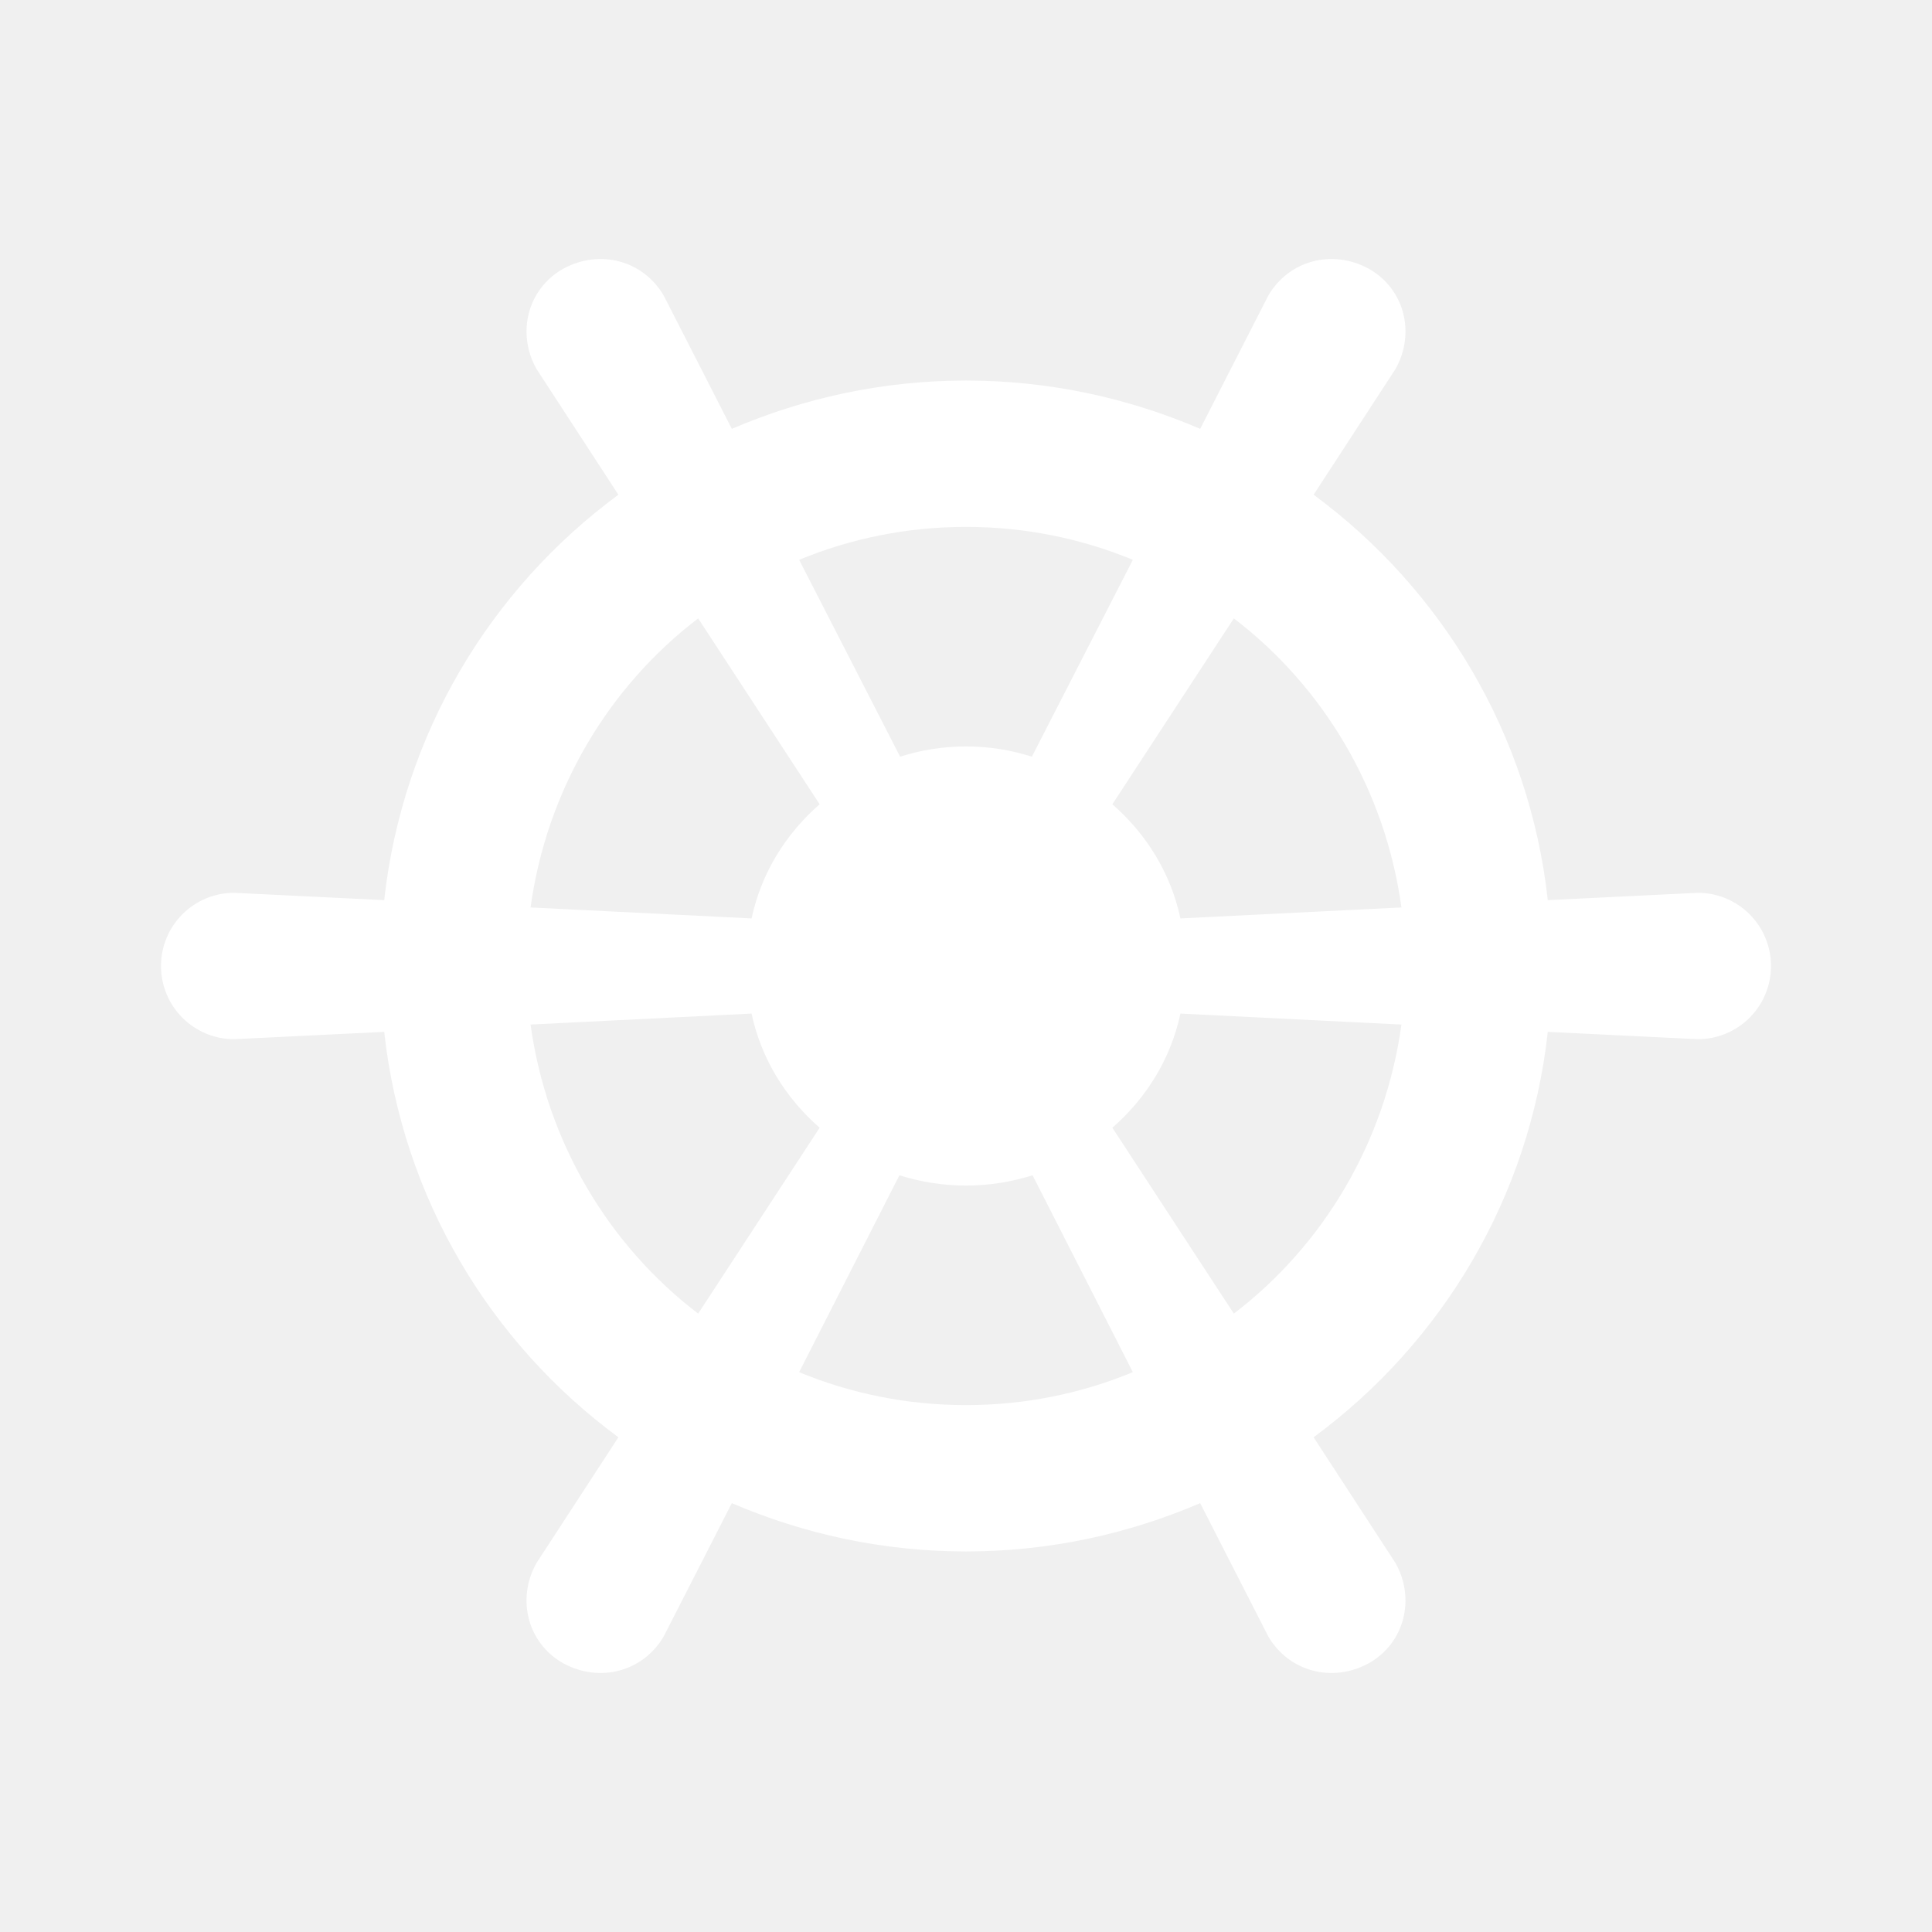
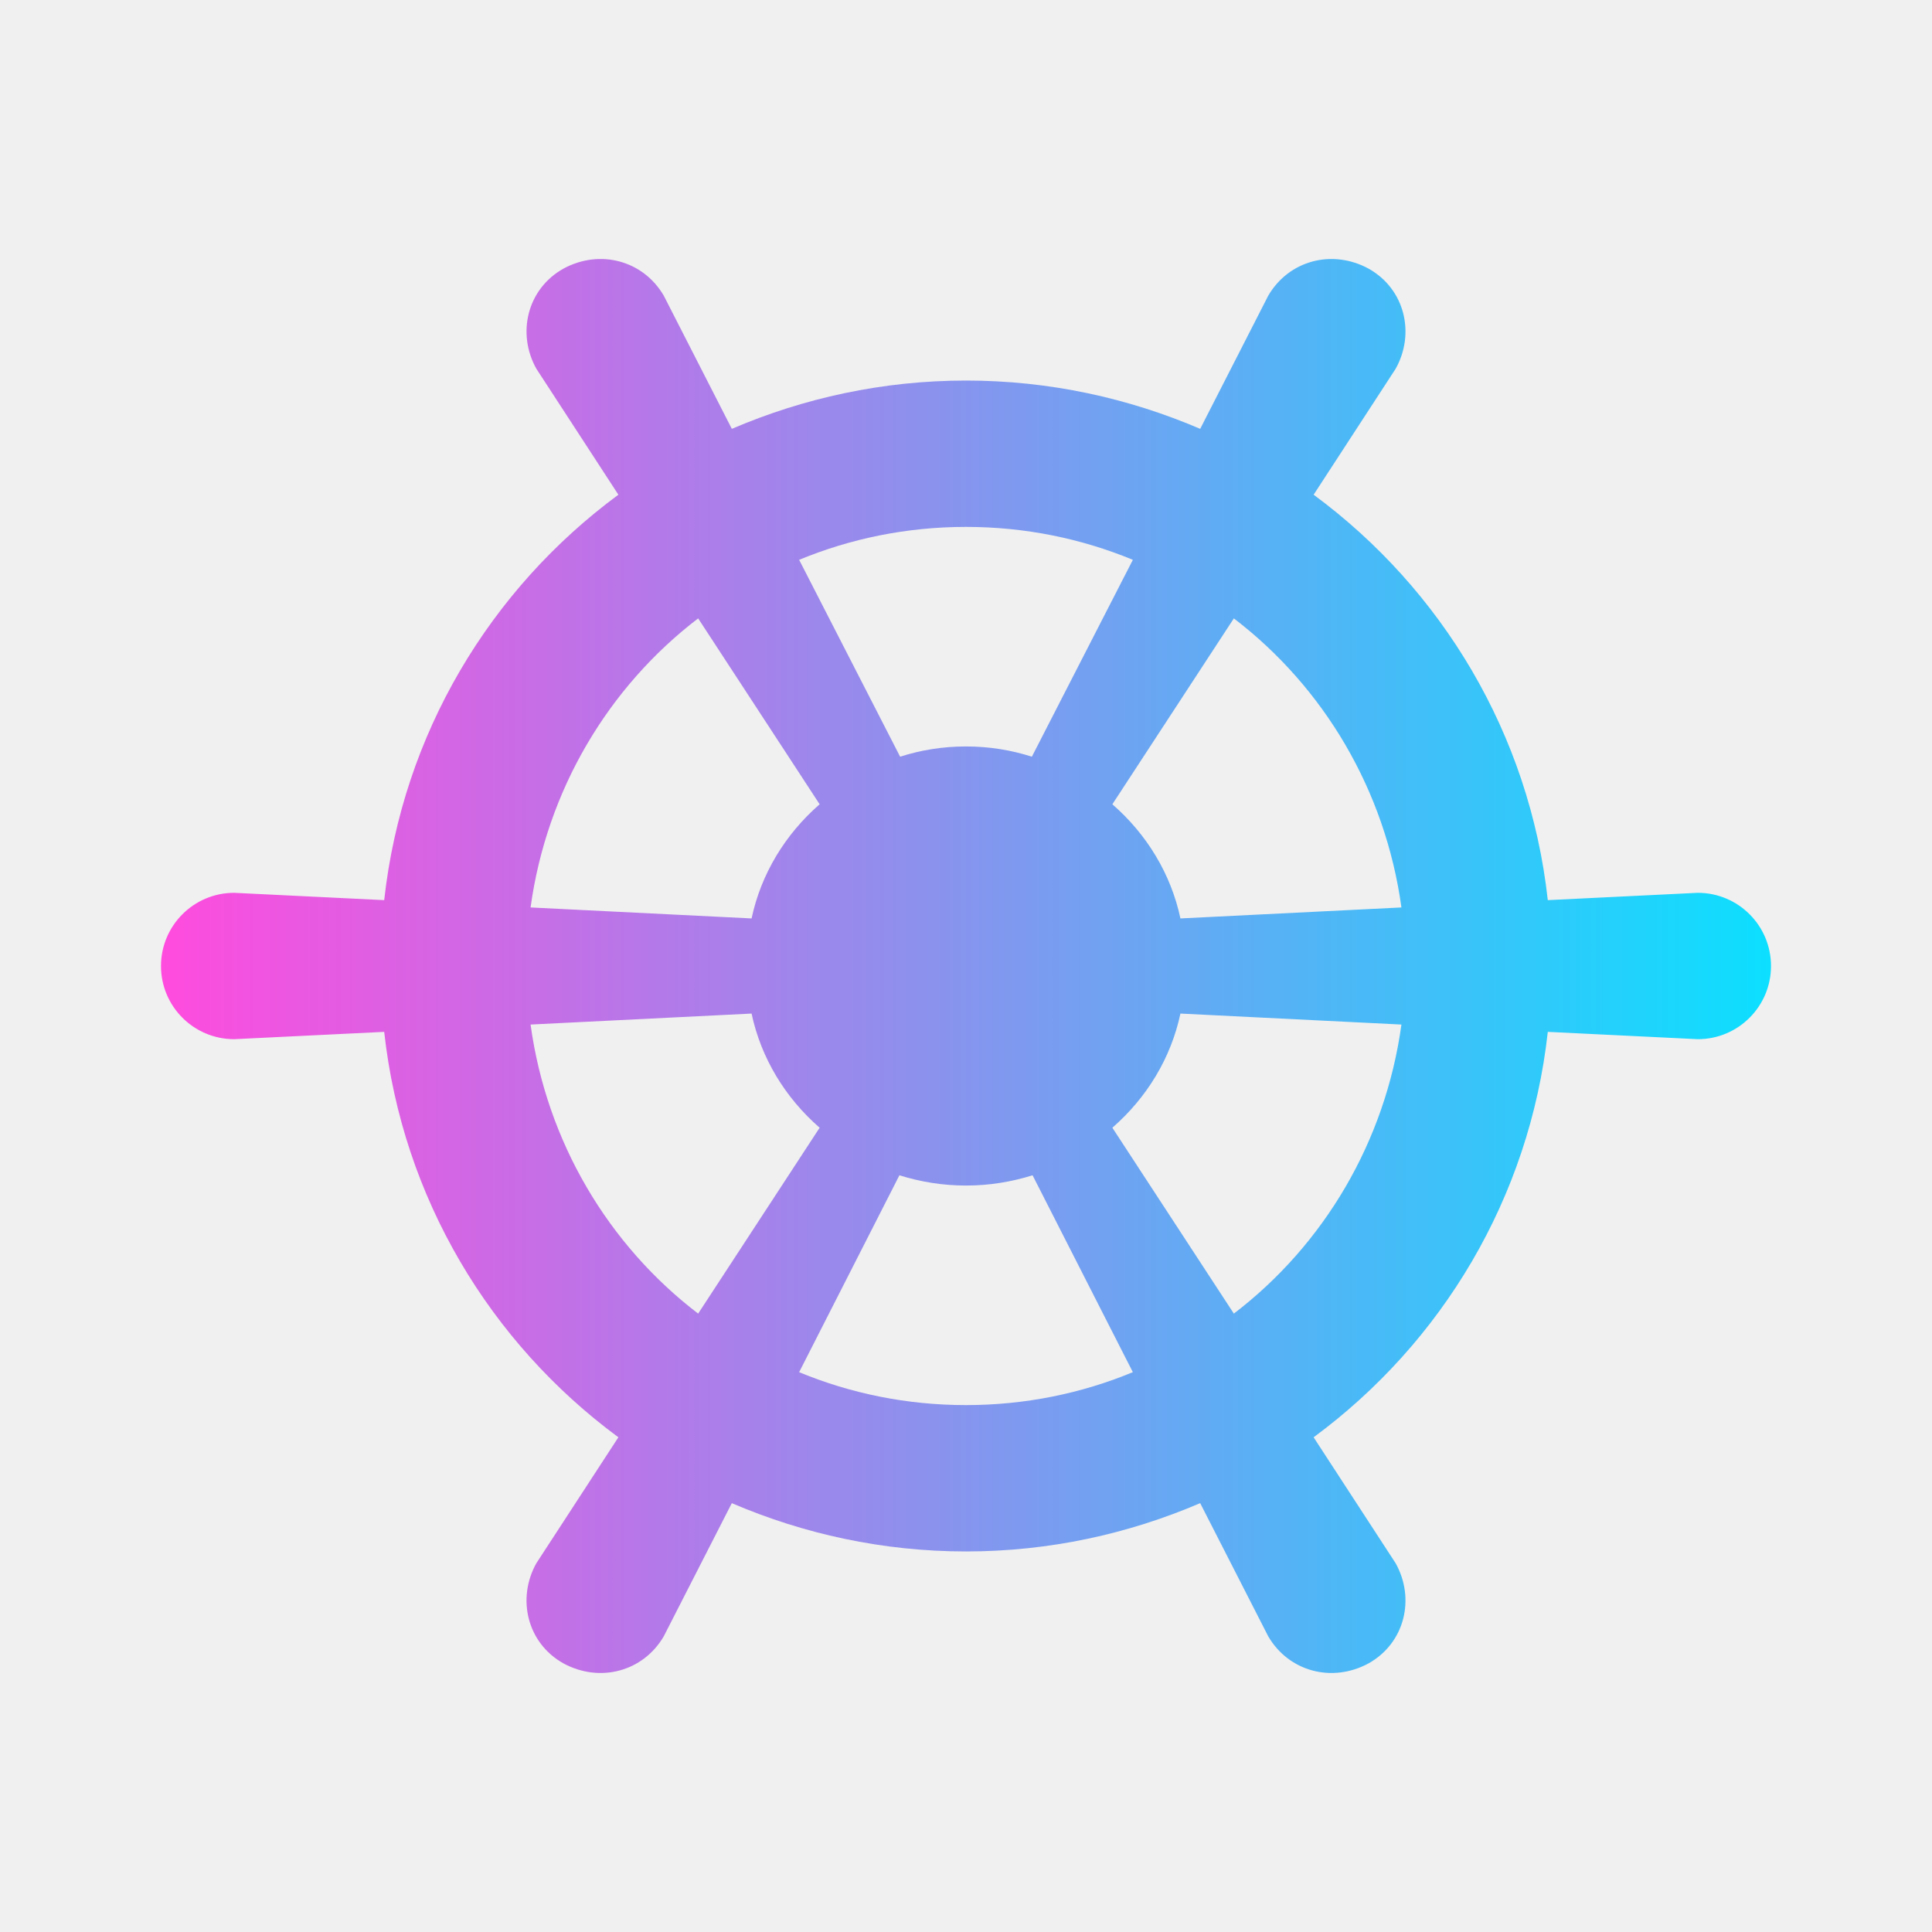
- <svg xmlns="http://www.w3.org/2000/svg" version="1.1" width="240" height="240" viewBox="0 0 240 240" id="svg4">
-   <defs id="defs8" />
-   <path d="m 29.091,110.909 18.636,0.909 C 50,91.182 60.909,73.182 76.818,61.455 L 66.636,45.818 C 64.182,41.455 65.455,35.909 70,33.364 c 4.545,-2.455 9.909,-1 12.455,3.364 l 8.455,16.545 c 8.909,-3.818 18.727,-6 29.091,-6 10.364,0 20.182,2.182 29.091,6 l 8.455,-16.545 c 2.545,-4.364 7.909,-5.818 12.455,-3.364 4.545,2.545 5.818,8.091 3.364,12.455 l -10.182,15.636 C 179.091,73.182 190,91.182 192.273,111.818 l 18.636,-0.909 a 9.091,9.091 0 0 1 9.091,9.091 9.091,9.091 0 0 1 -9.091,9.091 l -18.636,-0.909 C 190,148.818 179.091,166.818 163.182,178.545 l 10.182,15.636 c 2.455,4.364 1.182,9.909 -3.364,12.455 -4.545,2.455 -9.909,1 -12.455,-3.364 l -8.455,-16.545 c -8.909,3.818 -18.727,6 -29.091,6 -10.364,0 -20.182,-2.182 -29.091,-6 l -8.455,16.545 c -2.545,4.364 -7.909,5.818 -12.455,3.364 -4.545,-2.545 -5.818,-8.091 -3.364,-12.455 L 76.818,178.545 C 60.909,166.818 50,148.818 47.727,128.182 l -18.636,0.909 A 9.091,9.091 0 0 1 20,120 9.091,9.091 0 0 1 29.091,110.909 m 64.273,3.182 c 1.182,-5.545 4.182,-10.455 8.455,-14.182 L 86.727,76.818 C 75.545,85.364 67.909,98.182 65.909,112.727 l 27.455,1.364 M 120,92.727 c 2.909,0 5.636,0.455 8.182,1.273 l 12.545,-24.455 c -6.364,-2.636 -13.364,-4.091 -20.727,-4.091 -7.364,0 -14.364,1.455 -20.727,4.091 l 12.545,24.455 c 2.545,-0.818 5.273,-1.273 8.182,-1.273 m 26.636,21.364 27.455,-1.364 c -2,-14.545 -9.636,-27.364 -20.818,-35.909 l -15.091,23.091 c 4.273,3.727 7.273,8.636 8.455,14.182 m 0,11.818 c -1.182,5.545 -4.182,10.455 -8.455,14.182 l 15.091,23.091 c 11.182,-8.545 18.818,-21.364 20.818,-35.909 L 146.636,125.909 M 120,147.273 c -2.909,0 -5.636,-0.455 -8.273,-1.273 l -12.455,24.455 c 6.364,2.636 13.364,4.091 20.727,4.091 7.364,0 14.364,-1.455 20.727,-4.091 l -12.455,-24.455 c -2.636,0.818 -5.364,1.273 -8.273,1.273 M 93.364,125.909 65.909,127.273 c 2,14.545 9.636,27.364 20.818,35.909 l 15.091,-23.091 c -4.273,-3.727 -7.273,-8.636 -8.455,-14.182 z" id="path2" style="fill:#ffffff;stroke-width:9.091" />
+ <svg xmlns="http://www.w3.org/2000/svg" xmlns:xlink="http://www.w3.org/1999/xlink" version="1.1" width="240" height="240" viewBox="0 0 240 240" id="svg4">
+   <defs id="defs8">
+     <linearGradient id="linearGradient8778">
+       <stop style="stop-color:#ff4bde;stop-opacity:1;" offset="0" id="stop8774" />
+       <stop style="stop-color:#0cdfff;stop-opacity:1;" offset="1" id="stop8776" />
+     </linearGradient>
+     <linearGradient xlink:href="#linearGradient8778" id="linearGradient8780" x1="20" y1="120" x2="220" y2="120" gradientUnits="userSpaceOnUse" />
+   </defs>
+   <path d="m 29.091,110.909 18.636,0.909 C 50,91.182 60.909,73.182 76.818,61.455 L 66.636,45.818 C 64.182,41.455 65.455,35.909 70,33.364 c 4.545,-2.455 9.909,-1 12.455,3.364 l 8.455,16.545 c 8.909,-3.818 18.727,-6 29.091,-6 10.364,0 20.182,2.182 29.091,6 l 8.455,-16.545 c 2.545,-4.364 7.909,-5.818 12.455,-3.364 4.545,2.545 5.818,8.091 3.364,12.455 l -10.182,15.636 C 179.091,73.182 190,91.182 192.273,111.818 l 18.636,-0.909 a 9.091,9.091 0 0 1 9.091,9.091 9.091,9.091 0 0 1 -9.091,9.091 l -18.636,-0.909 C 190,148.818 179.091,166.818 163.182,178.545 l 10.182,15.636 c 2.455,4.364 1.182,9.909 -3.364,12.455 -4.545,2.455 -9.909,1 -12.455,-3.364 l -8.455,-16.545 c -8.909,3.818 -18.727,6 -29.091,6 -10.364,0 -20.182,-2.182 -29.091,-6 l -8.455,16.545 c -2.545,4.364 -7.909,5.818 -12.455,3.364 -4.545,-2.545 -5.818,-8.091 -3.364,-12.455 L 76.818,178.545 C 60.909,166.818 50,148.818 47.727,128.182 l -18.636,0.909 A 9.091,9.091 0 0 1 20,120 9.091,9.091 0 0 1 29.091,110.909 m 64.273,3.182 c 1.182,-5.545 4.182,-10.455 8.455,-14.182 L 86.727,76.818 C 75.545,85.364 67.909,98.182 65.909,112.727 l 27.455,1.364 M 120,92.727 c 2.909,0 5.636,0.455 8.182,1.273 l 12.545,-24.455 c -6.364,-2.636 -13.364,-4.091 -20.727,-4.091 -7.364,0 -14.364,1.455 -20.727,4.091 l 12.545,24.455 c 2.545,-0.818 5.273,-1.273 8.182,-1.273 m 26.636,21.364 27.455,-1.364 c -2,-14.545 -9.636,-27.364 -20.818,-35.909 l -15.091,23.091 c 4.273,3.727 7.273,8.636 8.455,14.182 m 0,11.818 c -1.182,5.545 -4.182,10.455 -8.455,14.182 l 15.091,23.091 c 11.182,-8.545 18.818,-21.364 20.818,-35.909 L 146.636,125.909 M 120,147.273 c -2.909,0 -5.636,-0.455 -8.273,-1.273 l -12.455,24.455 c 6.364,2.636 13.364,4.091 20.727,4.091 7.364,0 14.364,-1.455 20.727,-4.091 l -12.455,-24.455 c -2.636,0.818 -5.364,1.273 -8.273,1.273 M 93.364,125.909 65.909,127.273 c 2,14.545 9.636,27.364 20.818,35.909 l 15.091,-23.091 c -4.273,-3.727 -7.273,-8.636 -8.455,-14.182 z" id="path2" style="fill:url(#linearGradient8780);stroke-width:9.091;fill-opacity:1" />
</svg>
